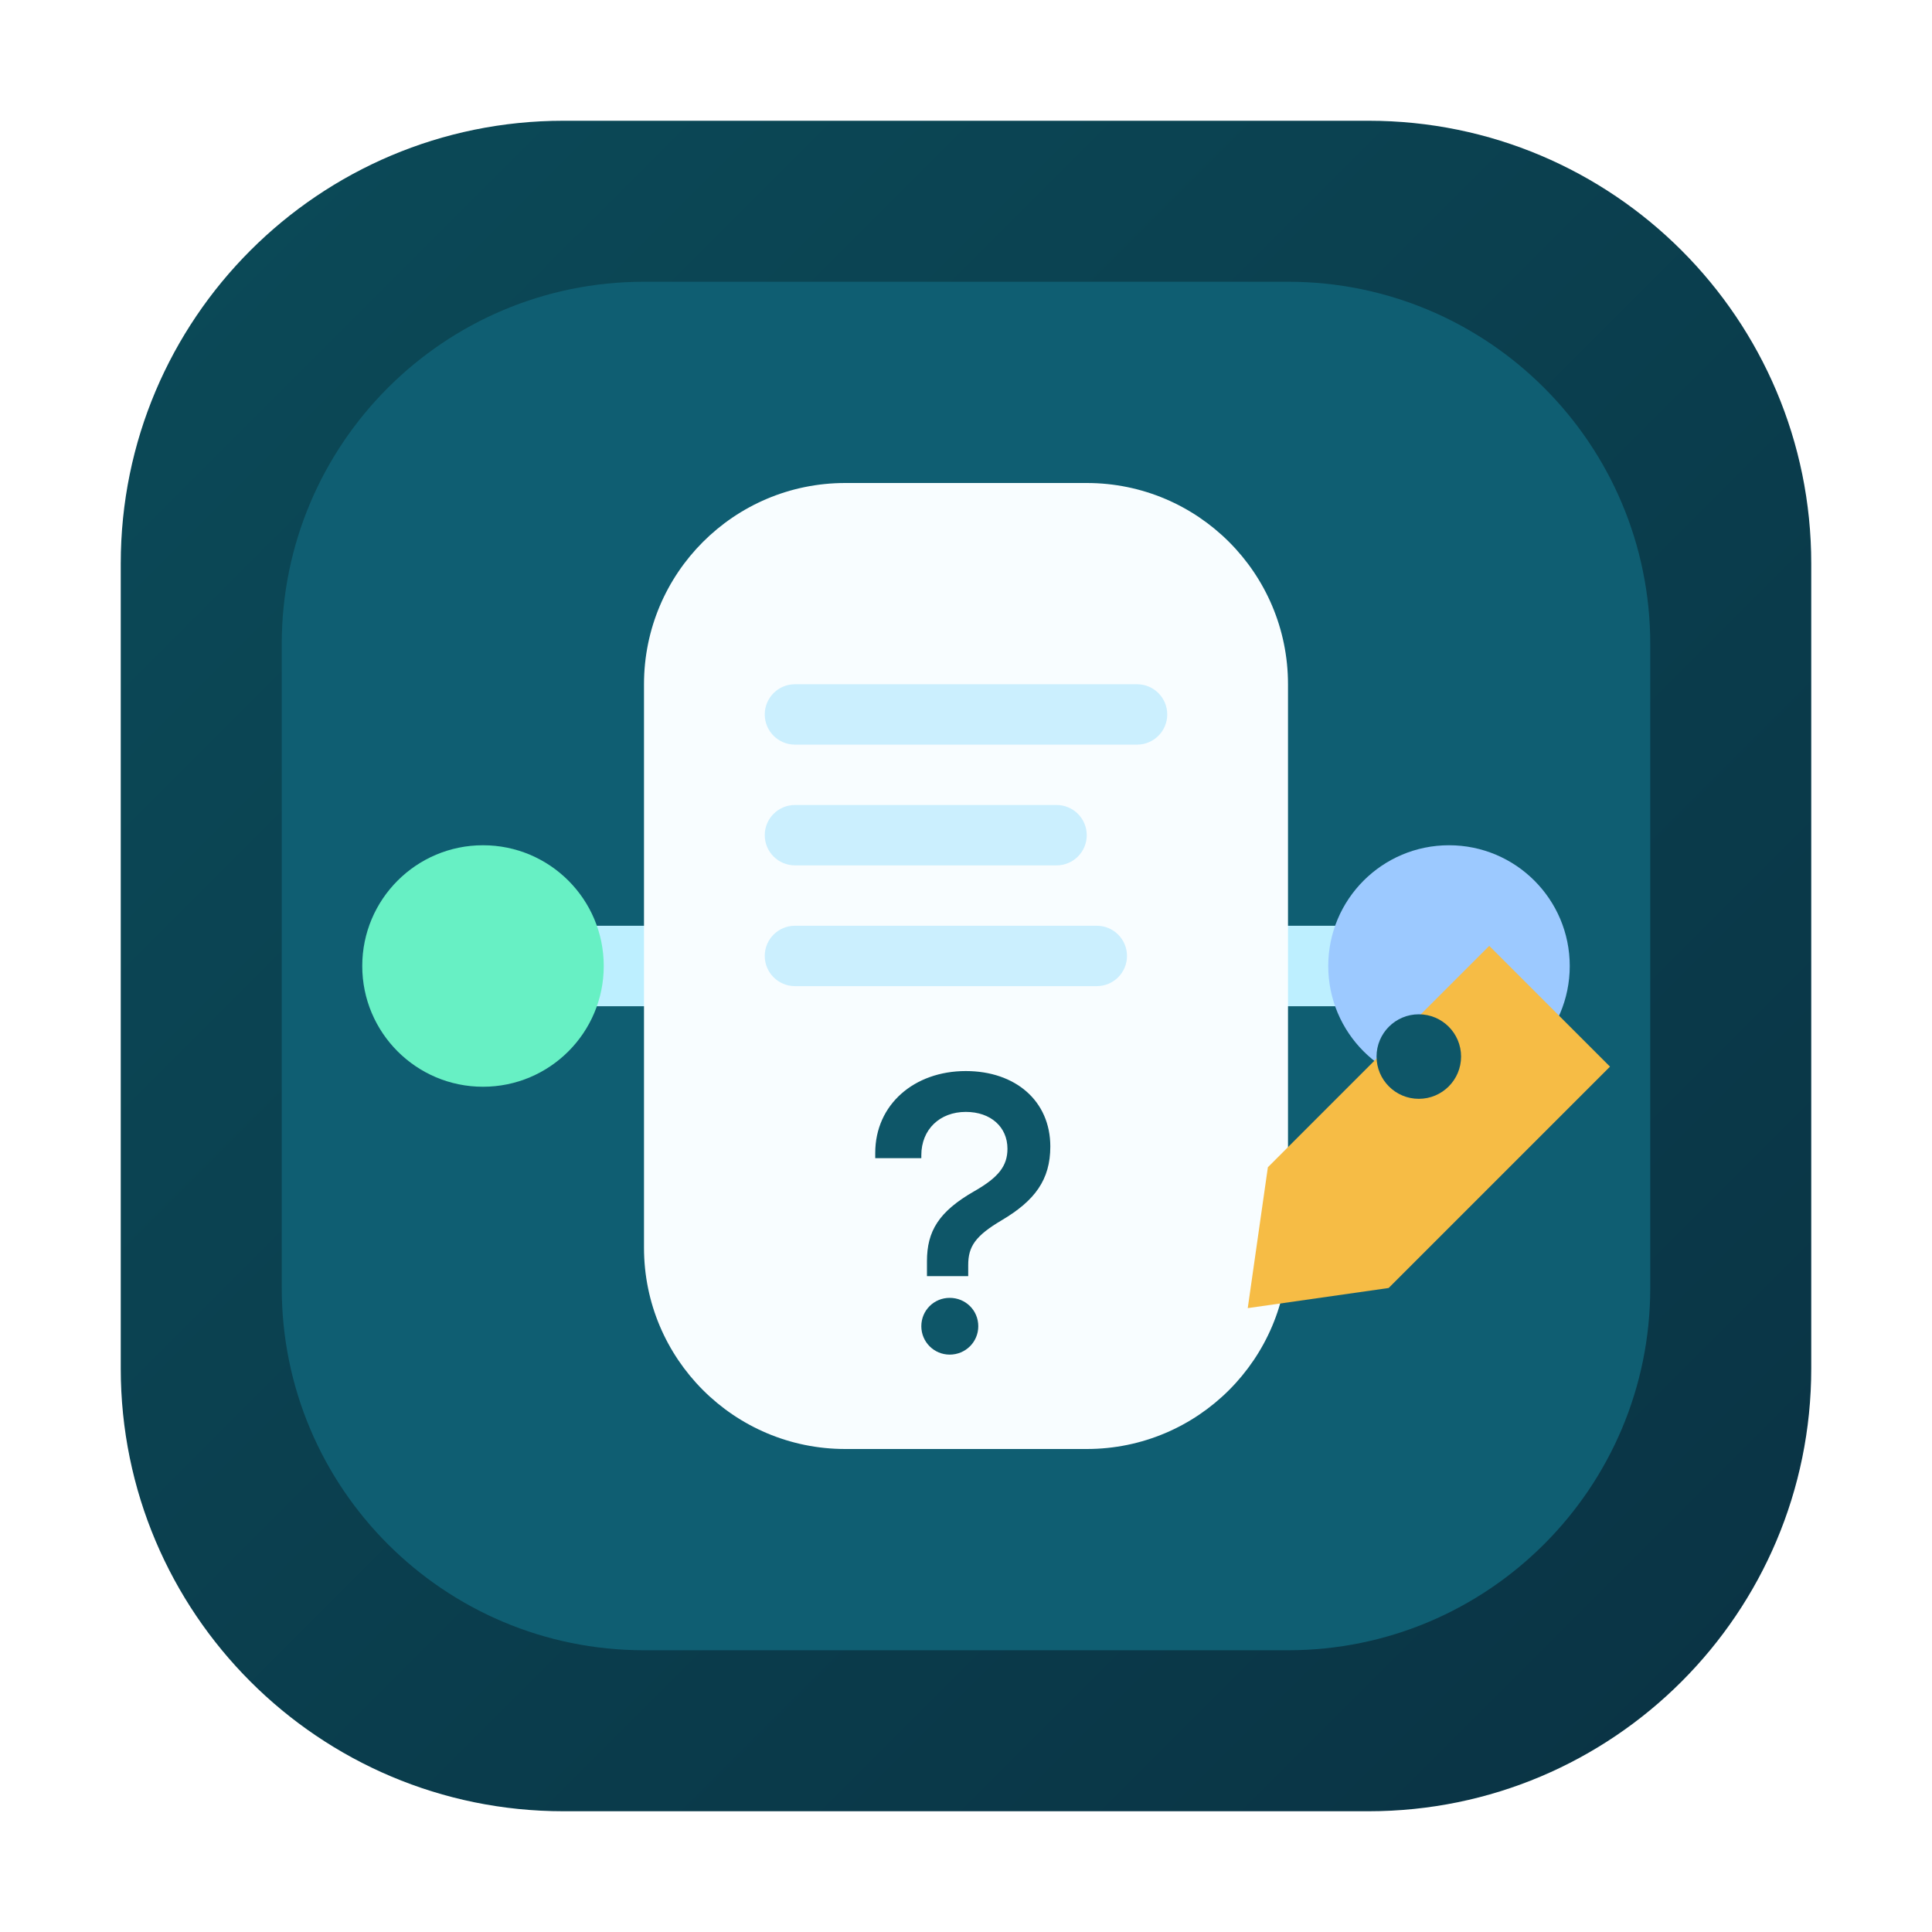
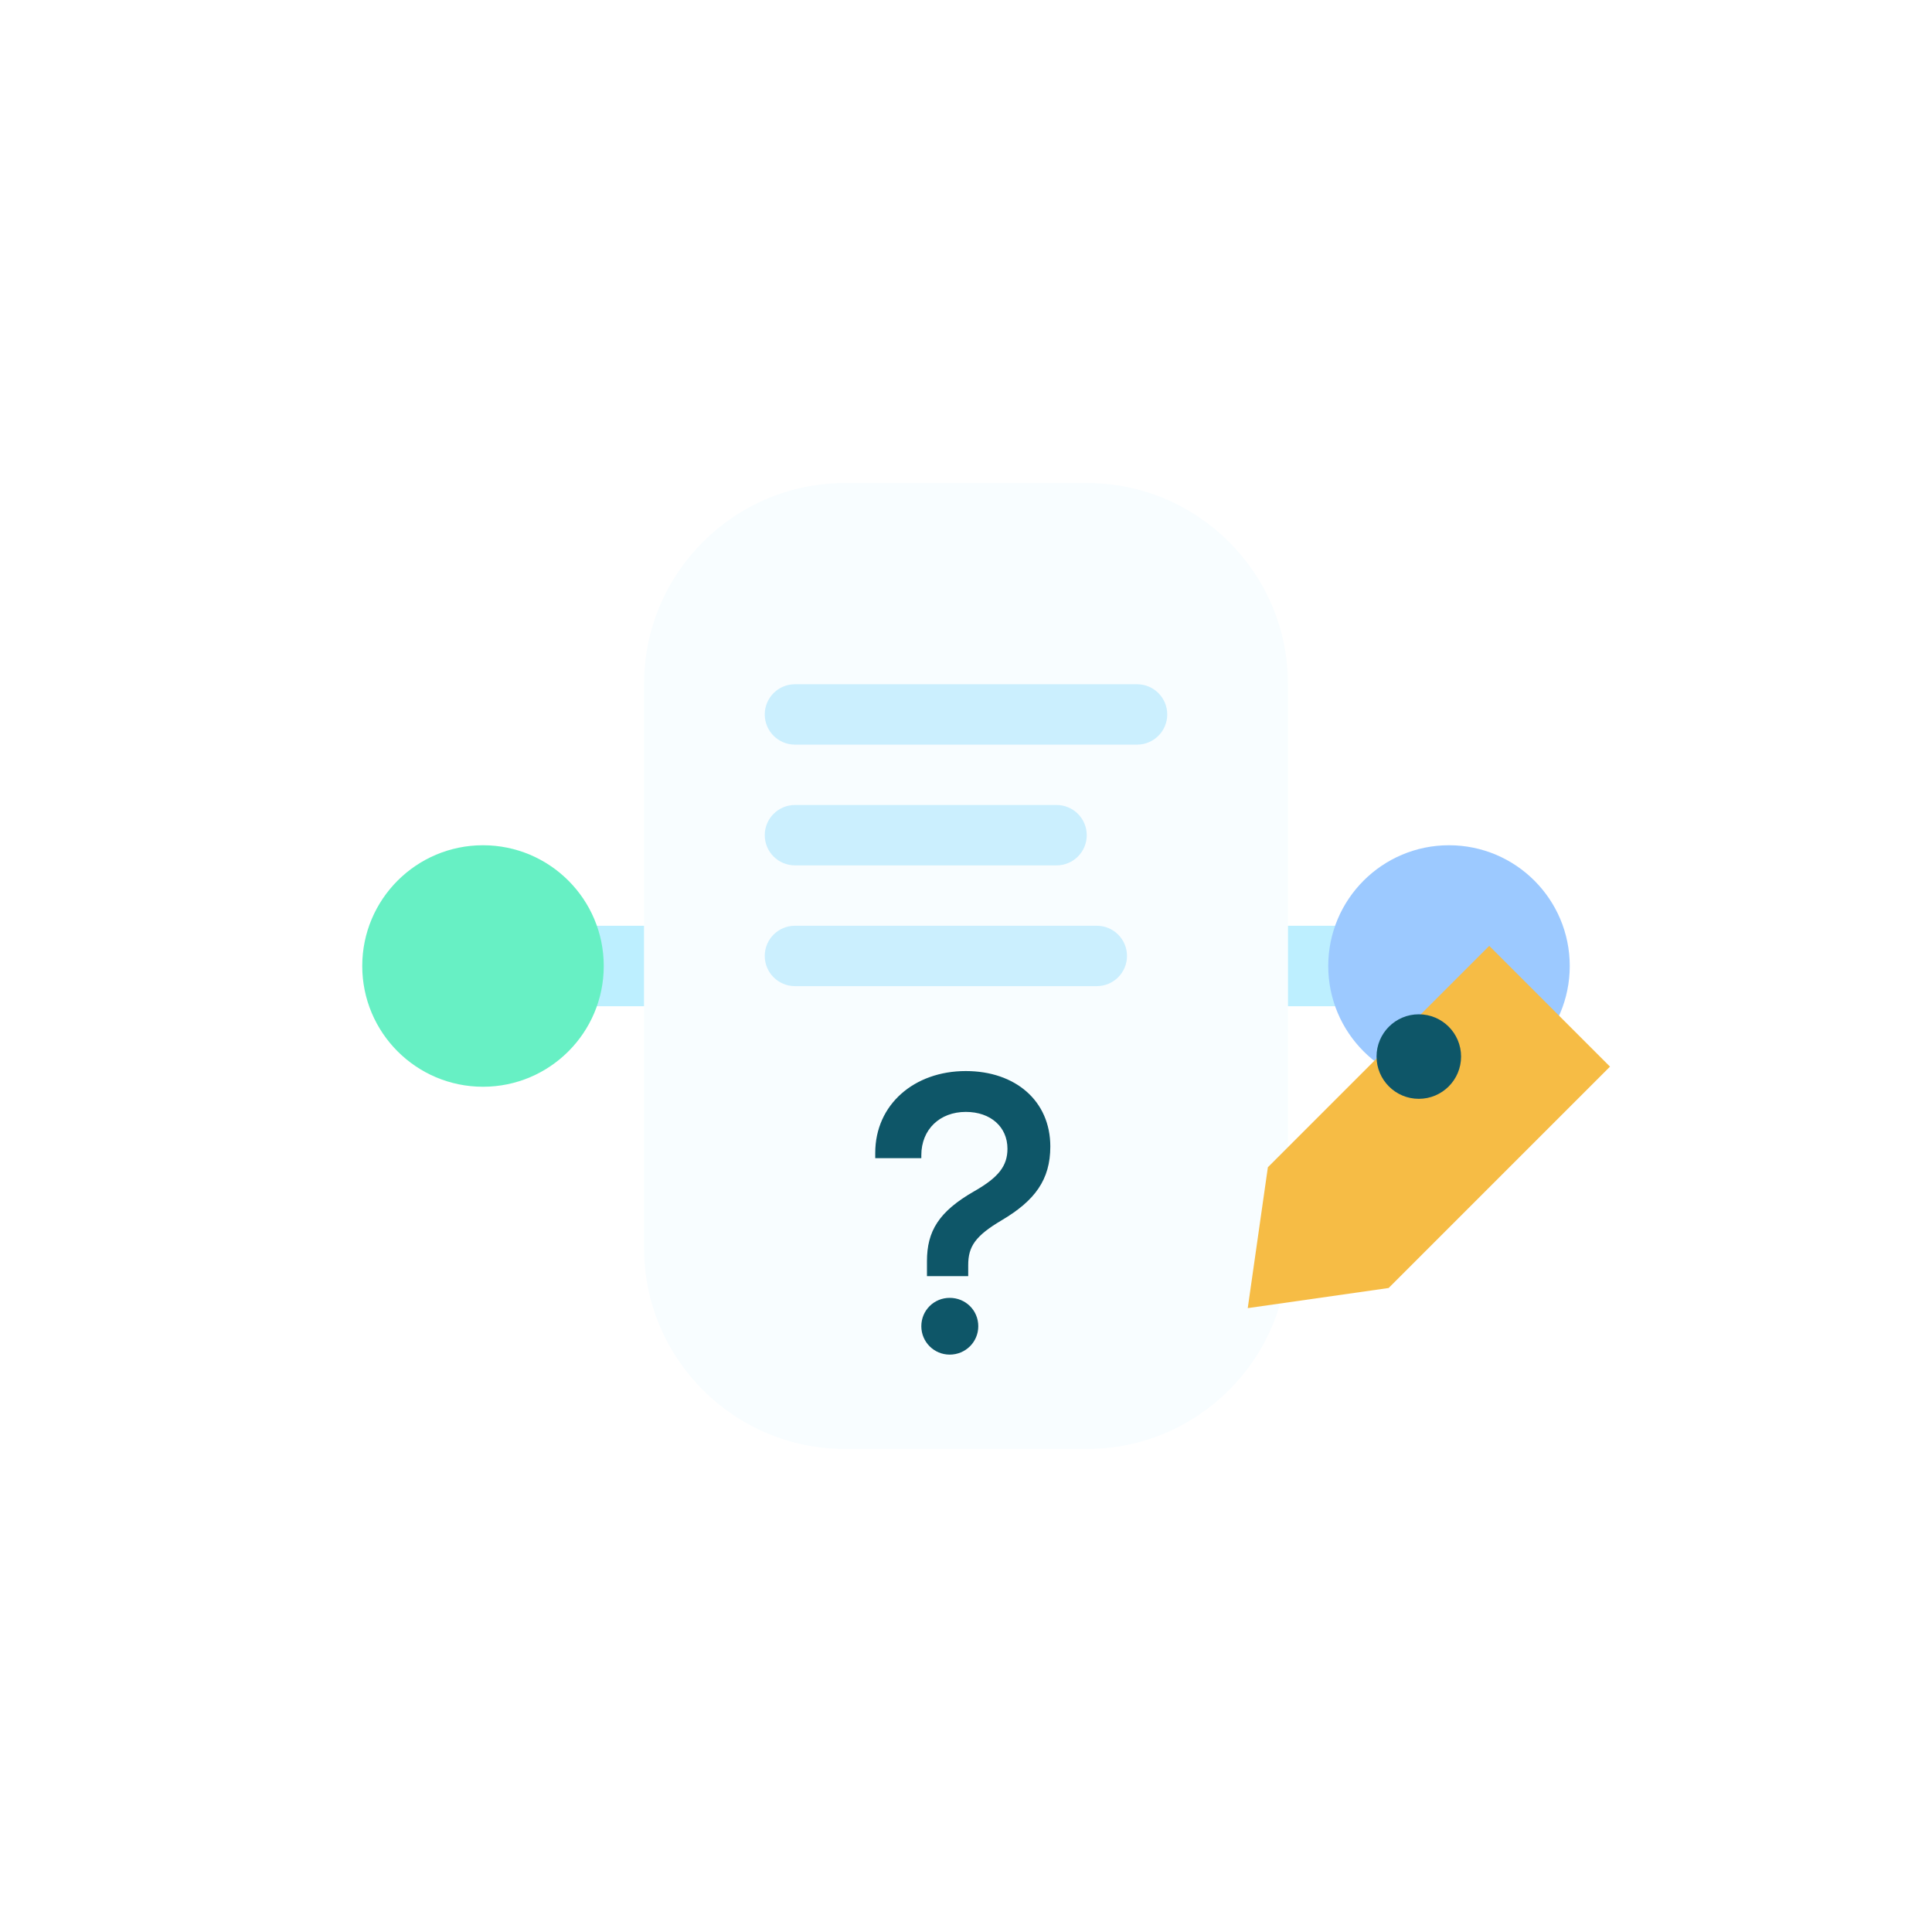
<svg xmlns="http://www.w3.org/2000/svg" width="96" height="96" viewBox="0 0 96 96" fill="none" aria-hidden="true">
-   <defs>
-     <linearGradient id="v21_bg" x1="8" y1="8" x2="88" y2="88" gradientUnits="userSpaceOnUse">
-       <stop stop-color="#0B4A58" />
-       <stop offset="1" stop-color="#0A3344" />
-     </linearGradient>
-   </defs>
-   <rect x="6" y="6" width="84" height="84" rx="22" fill="url(#v21_bg)" />
-   <rect x="14" y="14" width="68" height="68" rx="18" fill="#0F5E72" />
  <line x1="28" y1="48" x2="68" y2="48" stroke="#BDEFFF" stroke-width="4" stroke-linecap="round" />
  <circle cx="24" cy="48" r="6" fill="#67F0C4" />
  <circle cx="72" cy="48" r="6" fill="#9CC9FF" />
  <rect x="32" y="24" width="32" height="48" rx="10" fill="#F8FDFF" />
  <rect x="38" y="34" width="20" height="3" rx="1.5" fill="#CBEFFE" />
  <rect x="38" y="40" width="16" height="3" rx="1.5" fill="#CBEFFE" />
  <rect x="38" y="46" width="18" height="3" rx="1.5" fill="#CBEFFE" />
  <path d="M43.49 57.29C43.49 54.88 45.43 53.22 47.99 53.22C50.45 53.22 52.19 54.7 52.19 56.97C52.19 58.62 51.42 59.66 49.78 60.63C48.46 61.41 48.11 61.94 48.11 62.86V63.41H46.06V62.67C46.06 61.18 46.64 60.2 48.43 59.18C49.62 58.5 50.06 57.93 50.06 57.08C50.06 56 49.23 55.25 47.99 55.25C46.69 55.25 45.78 56.13 45.78 57.4V57.55H43.49V57.29ZM47.19 67.31C46.41 67.31 45.78 66.68 45.78 65.9C45.78 65.11 46.41 64.49 47.19 64.49C47.98 64.49 48.61 65.11 48.61 65.9C48.61 66.68 47.98 67.31 47.19 67.31Z" fill="#0E5668" />
  <path d="M63 58L74 47L80 53L69 64L62 65L63 58Z" fill="#F6BC45" />
  <circle cx="70.5" cy="52.5" r="2.1" fill="#0E5668" />
</svg>
